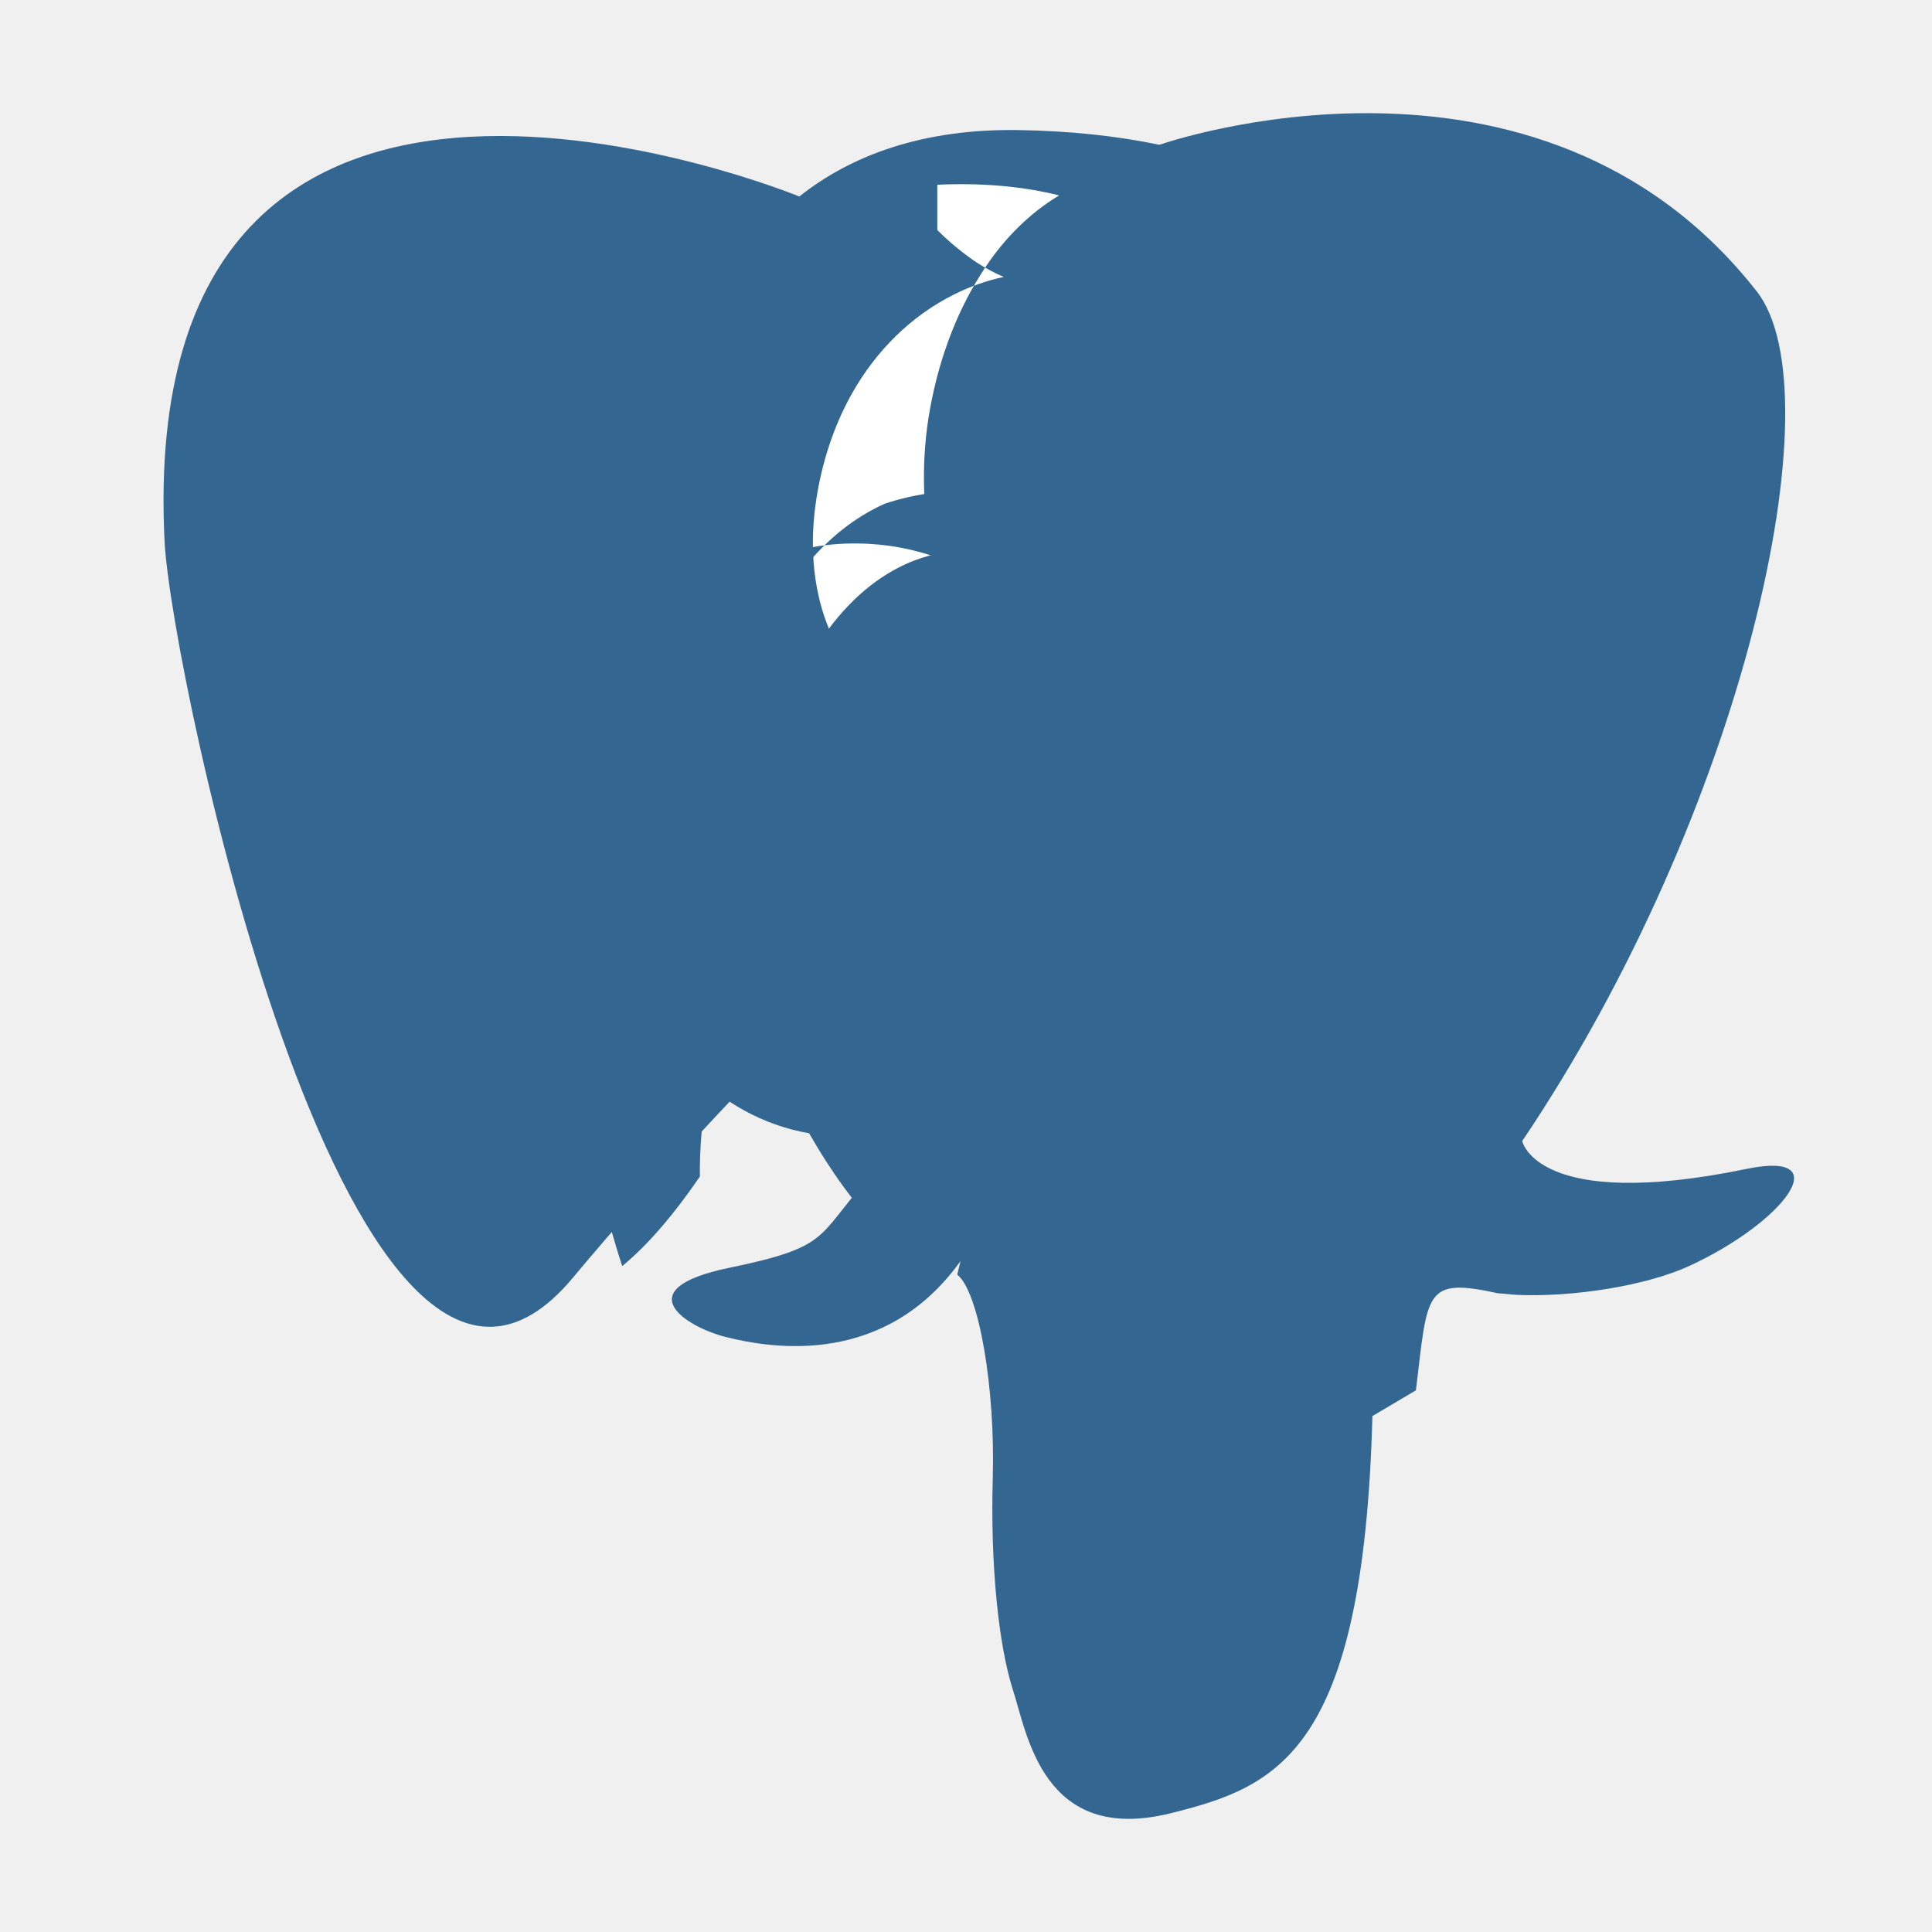
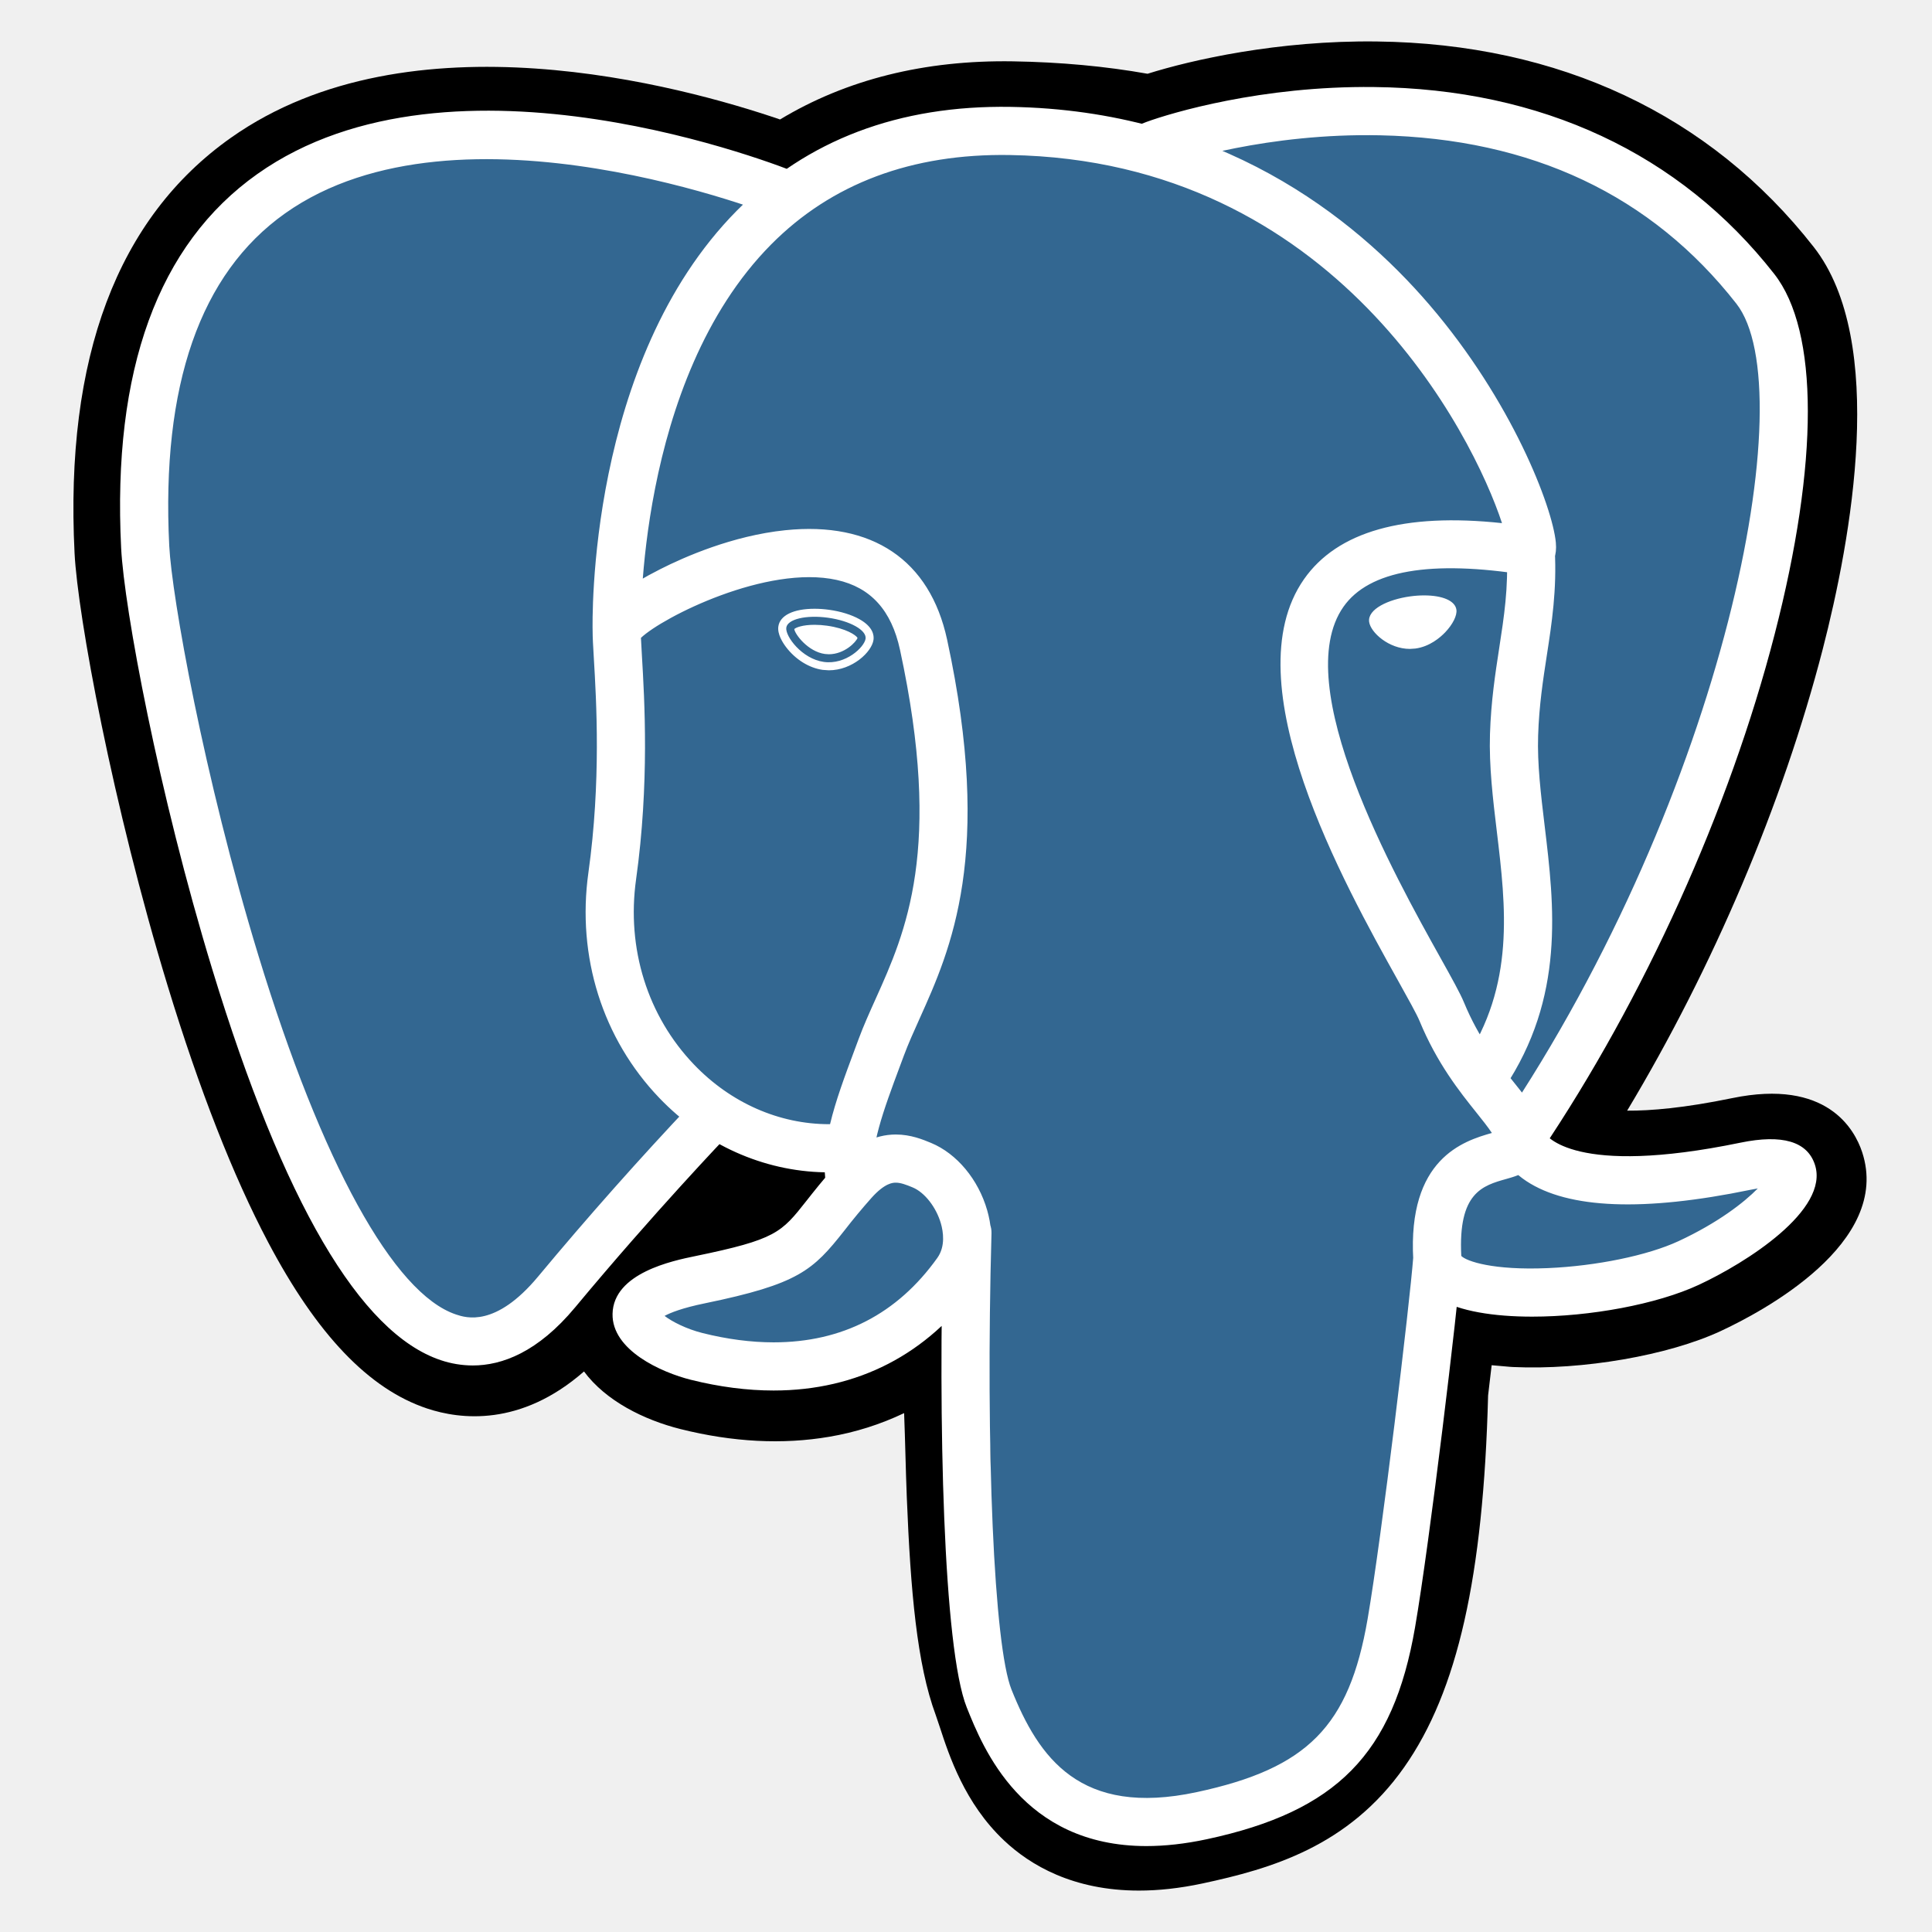
<svg xmlns="http://www.w3.org/2000/svg" viewBox="0 0 128 128">
-   <path fill="#336791" d="M93.809 92.112c.785-6.533.55-7.492 5.416-6.433l1.235.108c3.742.17 8.637-.602 11.513-1.938 6.191-2.873 9.861-7.668 3.758-6.409-13.924 2.873-14.881-1.842-14.881-1.842 14.703-21.815 20.849-49.508 15.543-56.287-14.47-18.489-39.478-9.749-39.478-9.749l-.134.024c-2.751-.571-5.83-.912-9.289-.968-6.301-.104-11.082 1.652-14.535 4.401 0 0-44.108-18.171-42.053 22.862.437 8.74 12.574 66.108 27.044 48.781 5.285-6.328 10.391-11.672 10.391-11.672 2.535 1.661 5.575 2.526 8.796 2.218l.248-.022c-.095.953-.052 1.882.082 2.958-3.384 3.794-2.391 4.457-9.163 5.854-6.848 1.414-2.828 3.928-.199 4.587 3.184.797 10.552 1.926 15.535-5.039l-.218.9c1.467 1.175 2.521 7.621 2.354 13.465-.167 5.844.398 11.161 1.342 14.073.944 2.912 1.986 10.251 10.454 8.146 7.066-1.757 12.763-4.032 13.356-26.312z" />
-   <path fill="#fff" d="M62.1 12.24c3.065-.143 5.784.132 8.069.706-1.997 1.201-3.578 2.848-4.746 4.554-1.958 2.86-3.18 6.143-3.807 9.59-.59 3.237-.517 6.596.118 9.9.6 3.122 1.776 6.105 3.5 8.716.698 1.055 1.452 2.012 2.243 2.86-1.305.104-2.584.038-3.845-.226-2.635-.552-5.132-1.79-6.979-3.863-.584-.655-1.066-1.406-1.464-2.226-1.167-2.407-1.532-5.311-1.235-8.162.296-2.853 1.162-5.662 2.496-8.028 1.593-2.821 3.903-5.13 6.764-6.554 1.065-.531 2.166-.923 3.284-1.16-.596-.254-1.189-.57-1.773-.945a17.3 17.3 0 0 1-2.625-2.162z" />
-   <path fill="#336791" d="M82.892 46.466c-.13-.312-.273-.62-.422-.922-1.377-2.78-3.418-5.211-5.643-7.273-3.531-3.271-7.523-5.175-11.559-5.636a15.21 15.21 0 0 0-3.372.005c-1.098.13-2.194.371-3.275.732-2.071.923-3.854 2.403-5.318 4.215-1.76 2.178-3.002 4.844-3.691 7.82-.882 3.809-.826 8.125.181 12.71.423 1.93 1.02 3.884 1.776 5.834l.138-.306c-2.07-8.15-.754-15.34 1.971-20.1 1.476-2.577 3.369-4.555 5.48-5.741a10.43 10.43 0 0 1 3.163-1.166c1.116-.215 2.264-.216 3.431-.004 2.396.436 4.878 1.72 7.222 3.86a25.15 25.15 0 0 1 4.8 5.965c.506.888.954 1.819 1.346 2.782.498 1.228.862 2.46.993 3.674.131 1.214.087 2.393-.198 3.501a8.45 8.45 0 0 1-1.247 2.664c-.576.795-1.296 1.512-2.164 2.145-1.633 1.191-3.67 2.067-5.995 2.682-1.242.329-2.573.576-3.982.73l.079.697c.065.61.111 1.238.139 1.882.025.588.032 1.19.018 1.799-.063 2.809-.427 5.654-1.121 8.224-.34 1.26-.744 2.426-1.214 3.46a14.46 14.46 0 0 1-.896 1.576c-.26.388-.535.722-.816.998a3.4 3.4 0 0 1-.667.494 1.15 1.15 0 0 1-.301.117.567.567 0 0 1-.3-.009 2.22 2.22 0 0 1-.501-.208c-.45-.25-1.112-.702-1.875-1.365a24.7 24.7 0 0 1-2.521-2.788 36.2 36.2 0 0 1-2.387-3.487 49.63 49.63 0 0 1-2.139-3.894 51.87 51.87 0 0 1-2.225-5.3 41.01 41.01 0 0 0-.627-1.542c-.87 1.78-1.555 3.68-2.033 5.683-.488 2.047-.763 4.23-.774 6.573l.004.397c-.042.06-.083.121-.125.18-1.48 2.153-3.126 4.162-4.905 5.662l-.114.095c-.122-.363-.238-.729-.35-1.098-2.51-8.279-4.327-18.19-3.886-26.762.254-4.929 1.372-9.32 3.67-12.648 2.034-2.944 4.947-5.086 9.084-5.791l.151-.026.137-.064c1.053-.489 2.16-.884 3.318-1.146a15.5 15.5 0 0 1 3.503-.338c3.72.035 7.584 1.378 10.884 4.256a24.6 24.6 0 0 1 5.102 6.17l.23.418z" />
+   <path d="M93.809 92.112c.785-6.533.55-7.492 5.416-6.433l1.235.108c3.742.17 8.637-.602 11.513-1.938 6.191-2.873 9.861-7.668 3.758-6.409-13.924 2.873-14.881-1.842-14.881-1.842 14.703-21.815 20.849-49.508 15.543-56.287-14.47-18.489-39.517-9.746-39.936-9.52l-.134.025c-2.751-.571-5.83-.912-9.289-.968-6.301-.104-11.082 1.652-14.709 4.402 0 0-44.683-18.409-42.604 23.151.442 8.841 12.672 66.898 27.26 49.362 5.332-6.412 10.484-11.834 10.484-11.834 2.558 1.699 5.622 2.567 8.834 2.255l.249-.212c-.078.796-.044 1.575.099 2.497-3.757 4.199-2.653 4.936-10.166 6.482-7.602 1.566-3.136 4.355-.221 5.084 3.535.884 11.712 2.136 17.238-5.598l-.22.882c1.474 1.18 1.375 8.477 1.583 13.69.209 5.214.558 10.079 1.621 12.948s2.317 10.256 12.191 8.14c8.252-1.764 14.561-4.309 15.136-27.985" />
+   <path d="M75.458 125.256c-4.367 0-7.211-1.689-8.938-3.32-2.607-2.46-3.641-5.629-4.259-7.522l-.267-.79c-1.244-3.358-1.666-8.193-1.916-14.419-.038-.935-.064-1.898-.093-2.919-.021-.747-.047-1.684-.085-2.664a18.8 18.8 0 0 1-4.962 1.568c-3.079.526-6.389.356-9.84-.507-2.435-.609-4.965-1.871-6.407-3.82-4.203 3.681-8.212 3.182-10.396 2.453-3.853-1.285-7.301-4.896-10.542-11.037-2.309-4.375-4.542-10.075-6.638-16.943-3.65-11.96-5.969-24.557-6.175-28.693C4.292 23.698 7.777 14.44 15.296 9.129 27.157.751 45.128 5.678 51.68 7.915c4.402-2.653 9.581-3.944 15.433-3.851 3.143.051 6.136.327 8.916.823 2.9-.912 8.628-2.221 15.185-2.139 12.081.144 22.092 4.852 28.949 13.615 4.894 6.252 2.474 19.381.597 26.651-2.642 10.226-7.271 21.102-12.957 30.57 1.544.011 3.781-.174 6.961-.831 6.274-1.295 8.109 2.069 8.607 3.575 1.995 6.042-6.677 10.608-9.382 11.864-3.466 1.609-9.117 2.589-13.745 2.377l-.202-.013-1.216-.107-.12 1.014-.116.991c-.311 11.999-2.025 19.598-5.552 24.619-3.697 5.264-8.835 6.739-13.361 7.709-1.544.33-2.947.474-4.219.474m-9.19-43.671c2.819 2.256 3.066 6.501 3.287 14.434.028.99.054 1.927.089 2.802.106 2.65.355 8.855 1.327 11.477.137.371.26.747.39 1.146 1.083 3.316 1.626 4.979 6.309 3.978 3.931-.843 5.952-1.599 7.534-3.851 2.299-3.274 3.585-9.86 3.821-19.575l4.783.116-4.75-.57.14-1.186c.455-3.91.783-6.734 3.396-8.602 2.097-1.498 4.486-1.353 6.389-1.01-2.091-1.58-2.669-3.433-2.823-4.193l-.399-1.965 1.121-1.663c6.457-9.58 11.781-21.354 14.609-32.304 2.906-11.251 2.02-17.226 1.134-18.356-11.729-14.987-32.068-8.799-34.192-8.097l-.359.194-1.8.335-.922-.191c-2.542-.528-5.366-.82-8.393-.869-4.756-.08-8.593 1.044-11.739 3.431l-2.183 1.655-2.533-1.043c-5.412-2.213-21.308-6.662-29.696-.721-4.656 3.298-6.777 9.76-6.305 19.207.156 3.119 2.275 14.926 5.771 26.377 4.831 15.825 9.221 21.082 11.054 21.693.32.108 1.15-.537 1.976-1.529a271 271 0 0 1 10.694-12.07l2.77-2.915 3.349 2.225c1.35.897 2.839 1.406 4.368 1.502l7.987-6.812-1.157 11.808c-.026.265-.039.626.065 1.296l.348 2.238-1.51 1.688-.174.196 4.388 2.025z" />
+   <path fill="#336791" d="M115.731 77.44c-13.925 2.873-14.882-1.842-14.882-1.842 14.703-21.816 20.849-49.51 15.545-56.287C101.924.823 76.875 9.566 76.457 9.793l-.135.024c-2.751-.571-5.83-.911-9.291-.967-6.301-.103-11.08 1.652-14.707 4.402 0 0-44.684-18.408-42.606 23.151.442 8.842 12.672 66.899 27.26 49.363 5.332-6.412 10.483-11.834 10.483-11.834 2.559 1.699 5.622 2.567 8.833 2.255l.25-.212c-.078.796-.042 1.575.1 2.497-3.758 4.199-2.654 4.936-10.167 6.482-7.602 1.566-3.136 4.355-.22 5.084 3.534.884 11.712 2.136 17.237-5.598l-.221.882c1.473 1.18 2.507 7.672 2.334 13.557s-.29 9.926.871 13.082c1.16 3.156 2.316 10.256 12.192 8.14 8.252-1.768 12.528-6.351 13.124-13.995.422-5.435 1.377-4.631 1.438-9.49l.767-2.3c.884-7.367.14-9.743 5.225-8.638l1.235.108c3.742.17 8.639-.602 11.514-1.938 6.19-2.871 9.861-7.667 3.758-6.408" />
+   <path fill="#fff" d="M75.957 122.307c-8.232 0-10.84-6.519-11.907-9.185-1.562-3.907-1.899-19.069-1.551-31.503a1.59 1.59 0 0 1 1.64-1.55 1.594 1.594 0 0 1 1.55 1.639c-.401 14.341.168 27.337 1.324 30.229 1.804 4.509 4.54 8.453 12.275 6.796 7.343-1.575 10.093-4.359 11.318-11.46.94-5.449 2.799-20.951 3.028-24.01a1.593 1.593 0 0 1 1.71-1.472 1.597 1.597 0 0 1 1.472 1.71c-.239 3.185-2.089 18.657-3.065 24.315-1.446 8.387-5.185 12.191-13.794 14.037-1.463.313-2.792.453-4 .454M31.321 90.466a6.7 6.7 0 0 1-2.116-.35c-5.347-1.784-10.44-10.492-15.138-25.885-3.576-11.717-5.842-23.947-6.041-27.922-.589-11.784 2.445-20.121 9.02-24.778 13.007-9.216 34.888-.44 35.813-.062a1.596 1.596 0 0 1-1.207 2.955c-.211-.086-21.193-8.492-32.768-.285-5.622 3.986-8.203 11.392-7.672 22.011.167 3.349 2.284 15.285 5.906 27.149 4.194 13.742 8.967 22.413 13.096 23.79.648.216 2.62.873 5.439-2.517A245 245 0 0 1 45.88 73.046a1.596 1.596 0 0 1 2.304 2.208c-.048.05-4.847 5.067-10.077 11.359-2.477 2.979-4.851 3.853-6.786 3.853m69.429-13.445a1.596 1.596 0 0 1-1.322-2.487c14.863-22.055 20.08-48.704 15.612-54.414-5.624-7.186-13.565-10.939-23.604-11.156-7.433-.16-13.341 1.738-14.307 2.069l-.243.099c-.971.305-1.716-.227-1.997-.849a1.6 1.6 0 0 1 .631-2.025c.046-.027.192-.089.429-.176l-.021.006.021-.007c1.641-.601 7.639-2.4 15.068-2.315 11.108.118 20.284 4.401 26.534 12.388 2.957 3.779 2.964 12.485.019 23.887-3.002 11.625-8.651 24.118-15.497 34.277-.306.457-.81.703-1.323.703m.76 10.21c-2.538 0-4.813-.358-6.175-1.174-1.4-.839-1.667-1.979-1.702-2.584-.382-6.71 3.32-7.878 5.208-8.411-.263-.398-.637-.866-1.024-1.349-1.101-1.376-2.609-3.26-3.771-6.078-.182-.44-.752-1.463-1.412-2.648-3.579-6.418-11.026-19.773-6.242-26.612 2.214-3.165 6.623-4.411 13.119-3.716C97.6 28.837 88.5 10.625 66.907 10.271c-6.494-.108-11.82 1.889-15.822 5.93-8.96 9.049-8.636 25.422-8.631 25.586a1.595 1.595 0 1 1-3.19.084c-.02-.727-.354-17.909 9.554-27.916C53.455 9.272 59.559 6.96 66.96 7.081c13.814.227 22.706 7.25 27.732 13.101 5.479 6.377 8.165 13.411 8.386 15.759.165 1.746-1.088 2.095-1.341 2.147l-.576.013c-6.375-1.021-10.465-.312-12.156 2.104-3.639 5.201 3.406 17.834 6.414 23.229.768 1.376 1.322 2.371 1.576 2.985.988 2.396 2.277 4.006 3.312 5.3.911 1.138 1.7 2.125 1.982 3.283.131.23 1.99 2.98 13.021.703 2.765-.57 4.423-.083 4.93 1.45.997 3.015-4.597 6.532-7.694 7.97-2.775 1.29-7.204 2.106-11.036 2.106m-4.696-4.021c.35.353 2.101.962 5.727.806 3.224-.138 6.624-.839 8.664-1.786 2.609-1.212 4.351-2.567 5.253-3.492l-.5.092c-7.053 1.456-12.042 1.262-14.828-.577a6 6 0 0 1-.54-.401c-.302.119-.581.197-.78.253-1.58.443-3.214.902-2.996 5.105m-45.562 8.915c-1.752 0-3.596-.239-5.479-.71-1.951-.488-5.24-1.957-5.19-4.37.057-2.707 3.994-3.519 5.476-3.824 5.354-1.103 5.703-1.545 7.376-3.67.488-.619 1.095-1.39 1.923-2.314 1.229-1.376 2.572-2.073 3.992-2.073.989 0 1.8.335 2.336.558 1.708.708 3.133 2.42 3.719 4.467.529 1.847.276 3.625-.71 5.006-3.237 4.533-7.886 6.93-13.443 6.93m-7.222-4.943c.481.372 1.445.869 2.518 1.137 1.631.408 3.213.615 4.705.615 4.546 0 8.196-1.882 10.847-5.594.553-.774.387-1.757.239-2.274-.31-1.083-1.08-2.068-1.873-2.397-.43-.178-.787-.314-1.115-.314-.176 0-.712 0-1.614 1.009a41 41 0 0 0-1.794 2.162c-2.084 2.646-3.039 3.544-9.239 4.821-1.513.31-2.289.626-2.674.835m12.269-7.36a1.596 1.596 0 0 1-1.575-1.354 8 8 0 0 1-.08-.799c-4.064-.076-7.985-1.82-10.962-4.926-3.764-3.927-5.477-9.368-4.699-14.927.845-6.037.529-11.366.359-14.229-.047-.796-.081-1.371-.079-1.769.003-.505.013-1.844 4.489-4.113 1.592-.807 4.784-2.215 8.271-2.576 5.777-.597 9.585 1.976 10.725 7.246 3.077 14.228.244 20.521-1.825 25.117-.385.856-.749 1.664-1.04 2.447l-.257.69c-1.093 2.931-2.038 5.463-1.748 7.354a1.595 1.595 0 0 1-1.335 1.819zM42.464 42.26l.062 1.139c.176 2.974.504 8.508-.384 14.86-.641 4.585.759 9.06 3.843 12.276 2.437 2.542 5.644 3.945 8.94 3.945h.068c.369-1.555.982-3.197 1.642-4.966l.255-.686c.329-.884.714-1.74 1.122-2.646 1.991-4.424 4.47-9.931 1.615-23.132-.565-2.615-1.936-4.128-4.189-4.627-4.628-1.022-11.525 2.459-12.974 3.837m9.63-.677c-.08.564 1.033 2.07 2.485 2.271 1.449.203 2.689-.975 2.768-1.539s-1.033-1.186-2.485-1.388-2.691.092-2.768.656m2.818 2.826-.407-.028c-.9-.125-1.81-.692-2.433-1.518-.219-.29-.576-.852-.505-1.354.101-.736.999-1.177 2.4-1.177.313 0 .639.023.967.069.766.106 1.477.327 2.002.62.91.508.977 1.075.936 1.368-.112.813-1.405 2.02-2.96 2.02m-2.289-2.732c.045.348.907 1.496 2.029 1.651l.261.018c1.036 0 1.81-.815 1.901-1.082-.096-.182-.762-.634-2.025-.81a6 6 0 0 0-.821-.059c-.812 0-1.243.183-1.345.282m43.605-1.245c.079.564-1.033 2.07-2.484 2.272-1.45.202-2.691-.975-2.771-1.539-.076-.564 1.036-1.187 2.486-1.388 1.45-.203 2.689.092 2.769.655m-2.819 2.56c-1.396 0-2.601-1.086-2.7-1.791-.115-.846 1.278-1.489 2.712-1.688.316-.044.629-.066.93-.066 1.238 0 2.058.363 2.14.949.053.379-.238.964-.739 1.492-.331.347-1.026.948-1.973 1.079zm.943-3.013q-.416 0-.856.061c-1.441.201-2.301.779-2.259 1.089.048.341.968 1.332 2.173 1.332l.297-.021c.787-.109 1.378-.623 1.66-.919.443-.465.619-.903.598-1.052-.028-.198-.56-.49-1.613-.49m3.965 32.843a1.594 1.594 0 0 1-1.324-2.483c3.398-5.075 2.776-10.25 2.175-15.255-.257-2.132-.521-4.337-.453-6.453.07-2.177.347-3.973.614-5.71.317-2.058.617-4.002.493-6.31a1.595 1.595 0 1 1 3.186-.172c.142 2.638-.197 4.838-.525 6.967-.253 1.643-.515 3.342-.578 5.327-.061 1.874.178 3.864.431 5.97.64 5.322 1.365 11.354-2.691 17.411a1.6 1.6 0 0 1-1.328.708" />
</svg>
